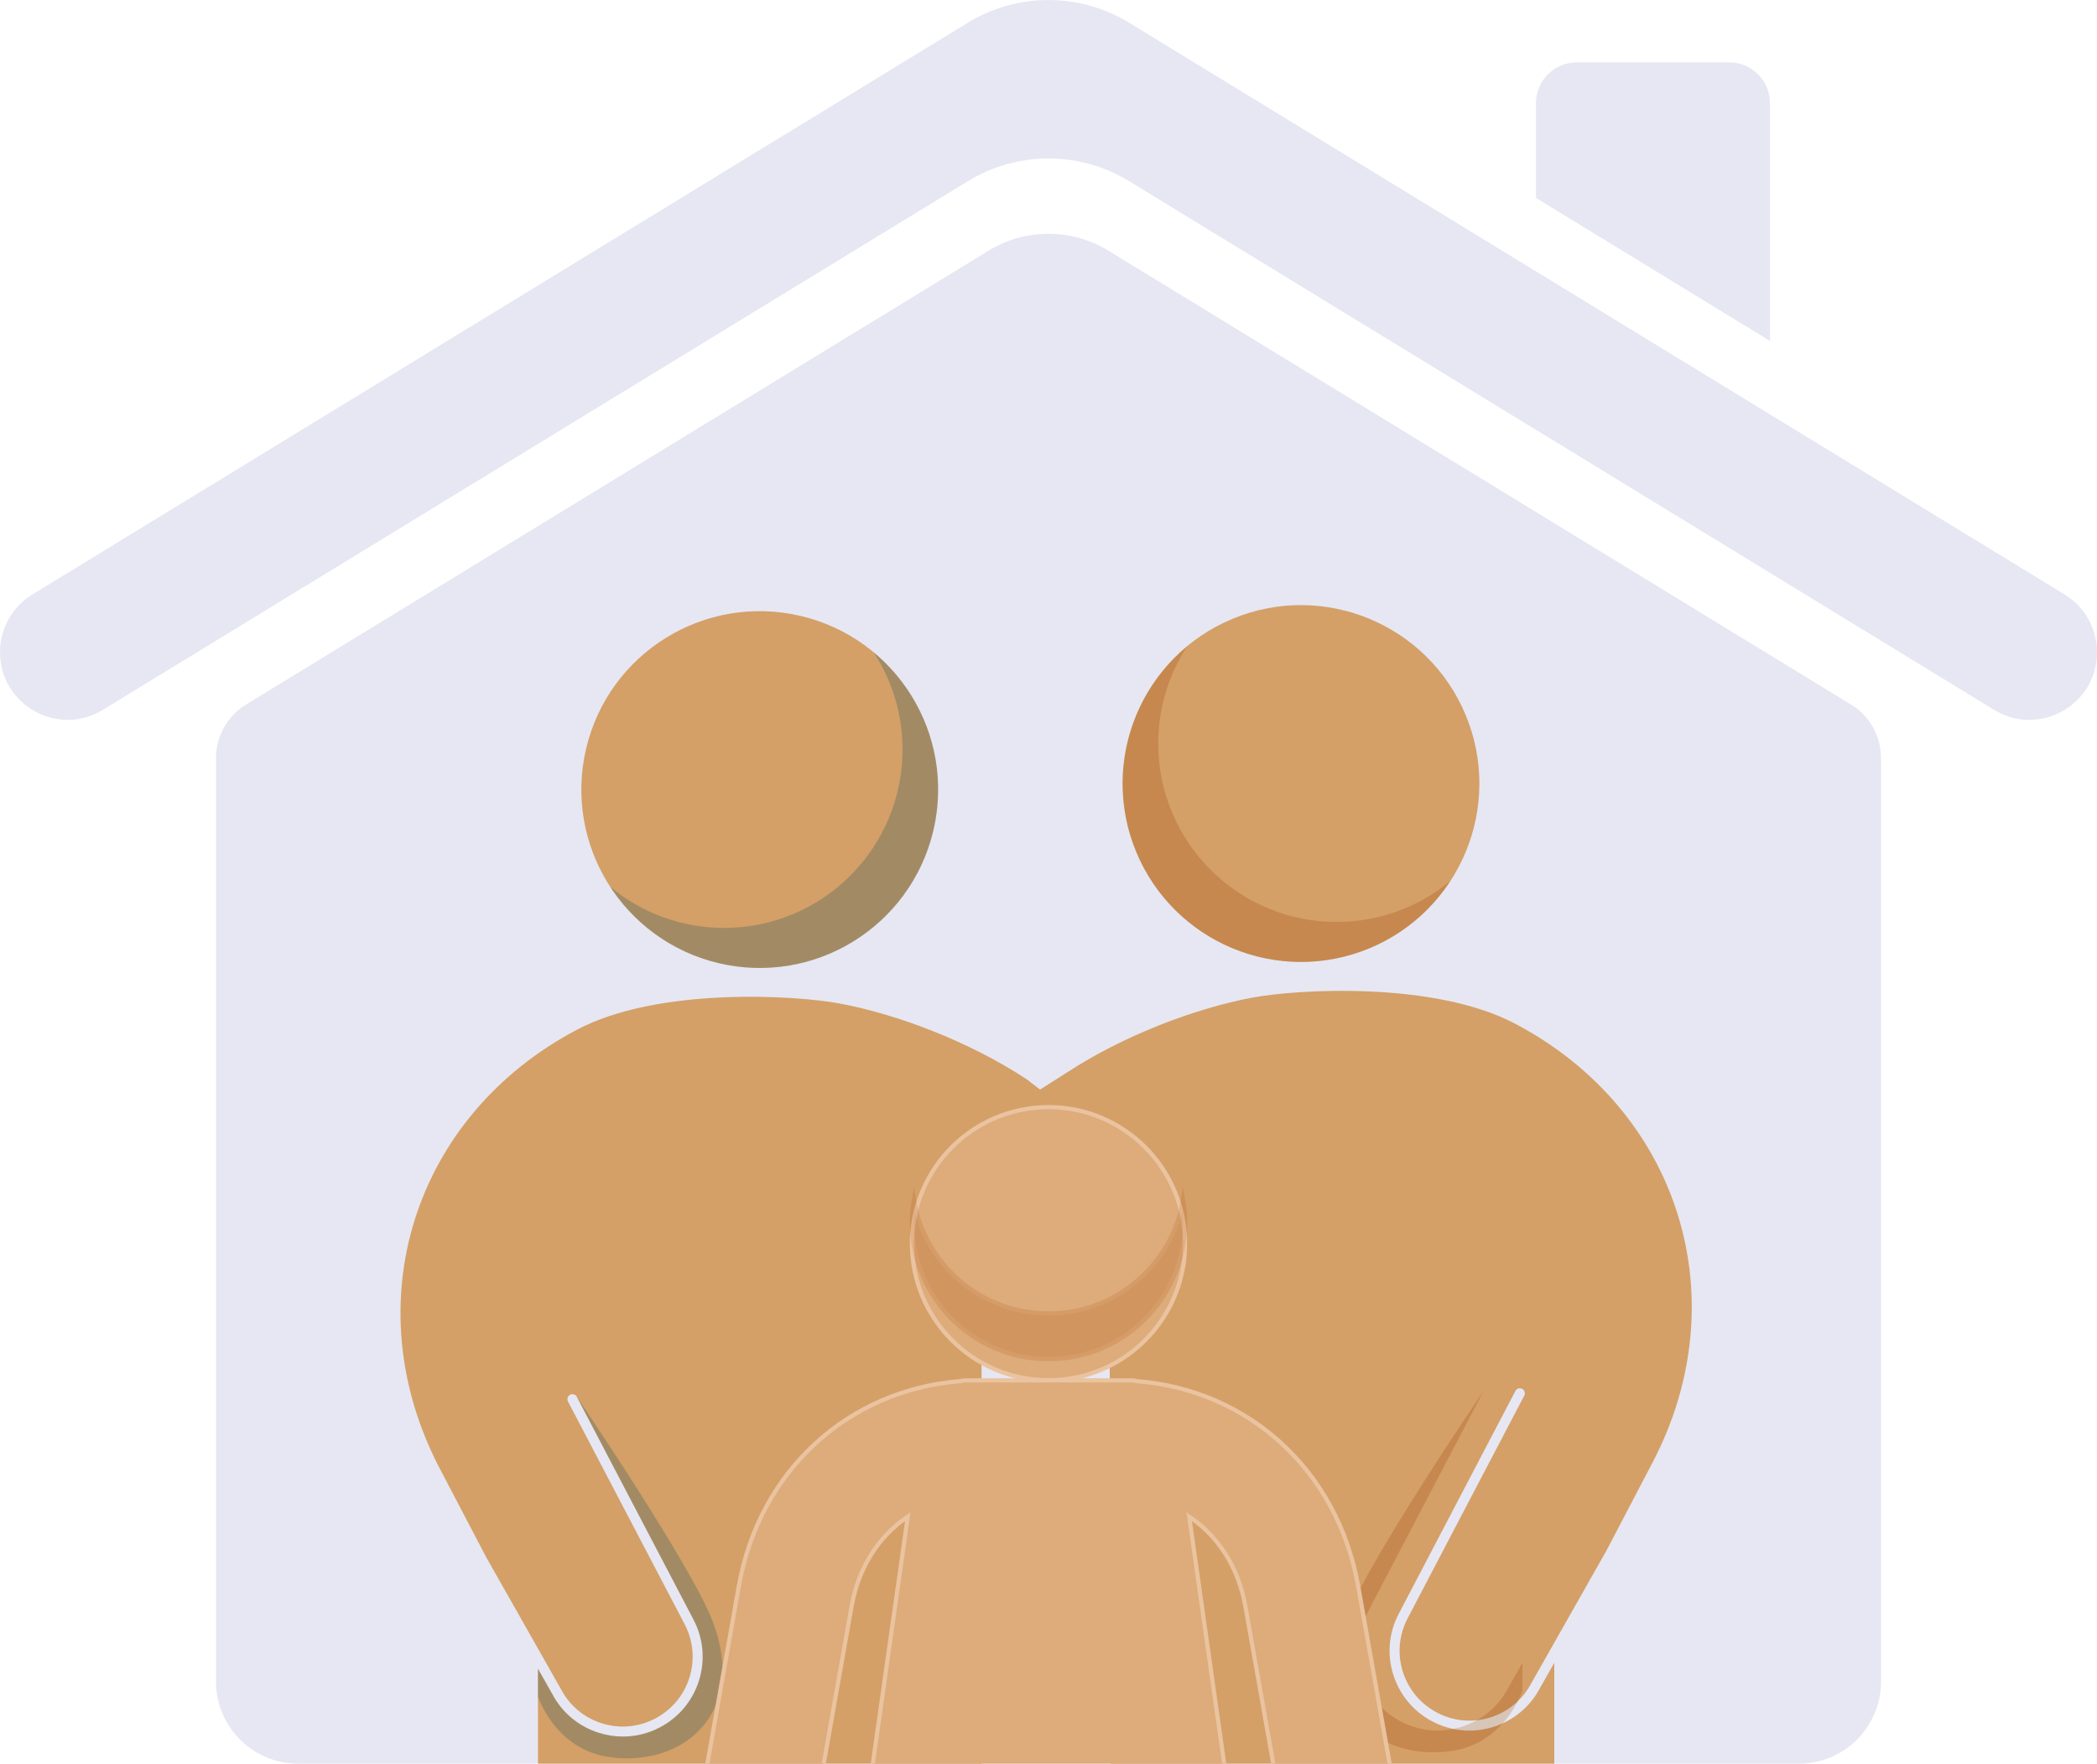
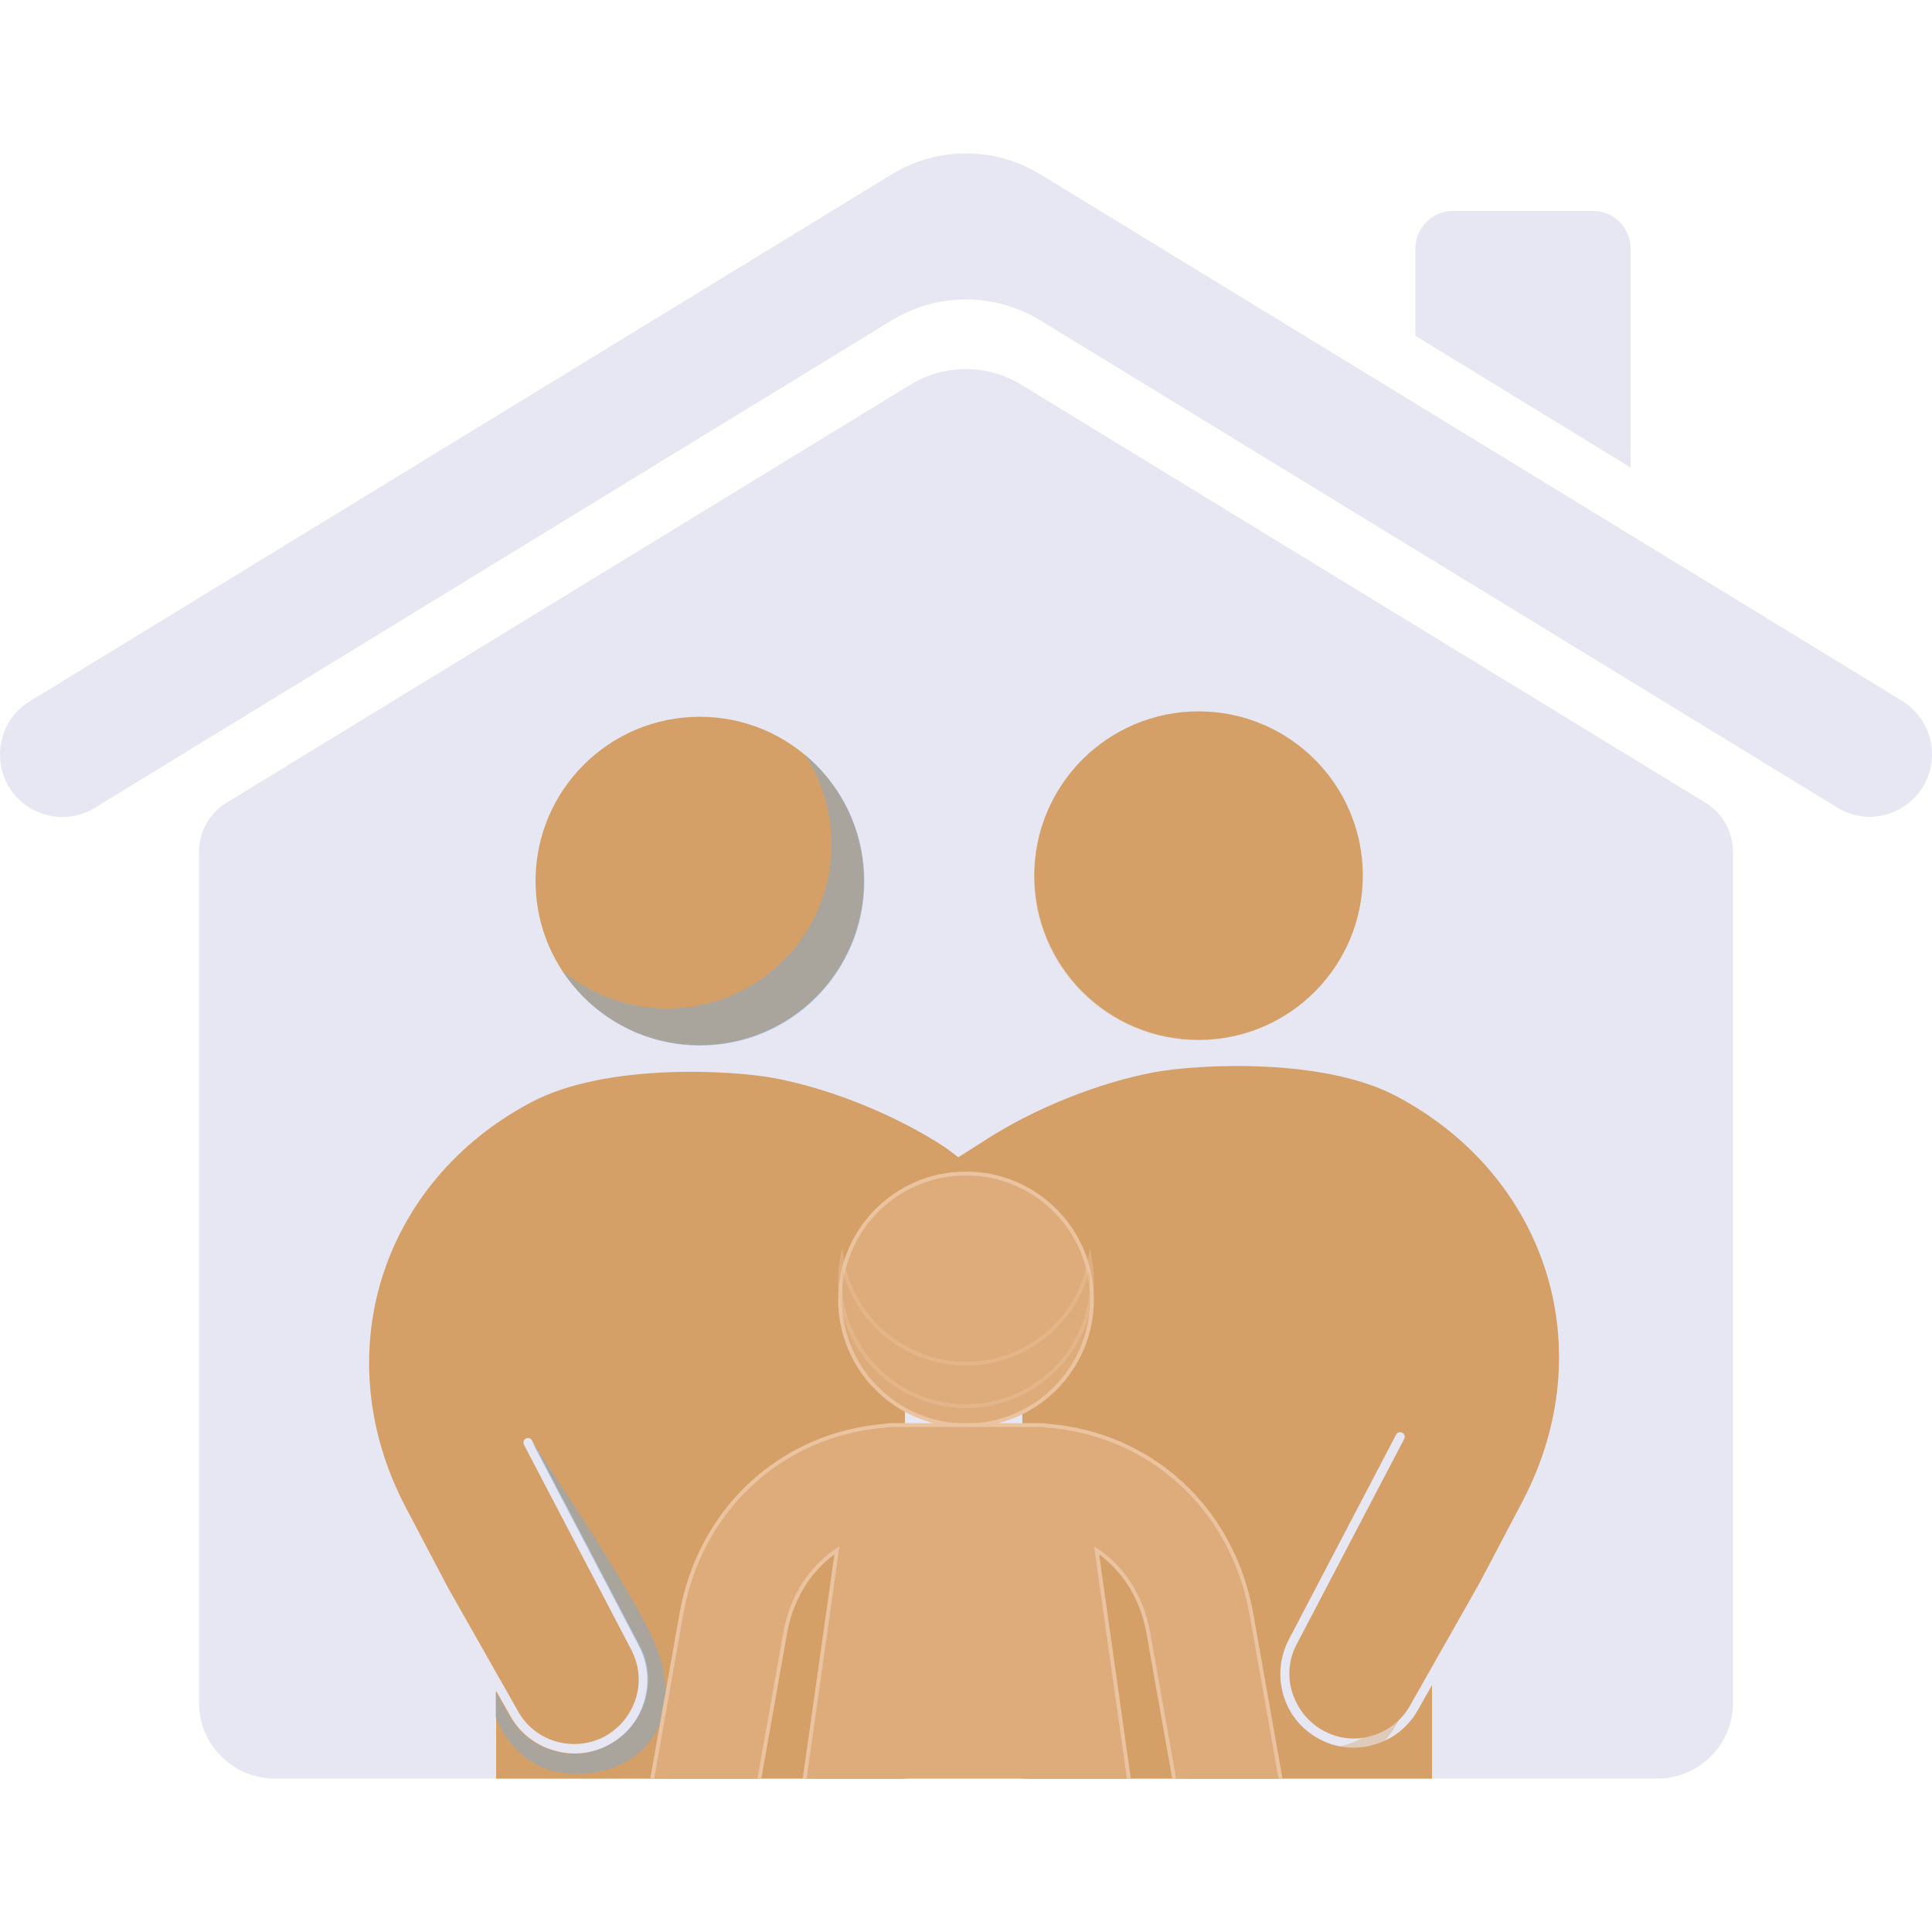
- <svg xmlns="http://www.w3.org/2000/svg" viewBox="0 0 500 420.52">
-   <defs>
-     <style>
-       .cls-1, .cls-2, .cls-3, .cls-4 {
-         mix-blend-mode: multiply;
-         opacity: .4;
-       }
- 
-       .cls-5, .cls-3 {
-         fill: #ddac7a;
-         stroke: #eac3a0;
-         stroke-miterlimit: 10;
-       }
- 
-       .cls-6, .cls-2 {
-         fill: #6aaded;
-       }
- 
-       .cls-7, .cls-4 {
-         fill: #d4a067;
-       }
- 
-       .cls-8 {
-         fill: #e6e7f2;
-       }
- 
-       .cls-9 {
-         isolation: isolate;
-       }
- 
-       .cls-10 {
-         clip-path: url(#clippath);
-       }
- 
-       .cls-11 {
-         fill: none;
-       }
-     </style>
-     <clipPath id="clippath">
-       <path class="cls-11" d="m441.34,167.99l-177.09-108.24c-8.75-5.35-19.75-5.35-28.5,0L58.66,167.99c-4.45,2.72-7.16,7.55-7.16,12.77v220.17c0,10.82,8.77,19.59,19.59,19.59h357.83c10.82,0,19.59-8.77,19.59-19.59v-220.17c0-5.21-2.71-10.05-7.16-12.77Z" />
-     </clipPath>
-   </defs>
-   <g class="cls-9">
-     <g id="Capa_2" data-name="Capa 2">
+ <svg xmlns="http://www.w3.org/2000/svg" xmlns:xlink="http://www.w3.org/1999/xlink" version="1.1" id="Capa_1" x="0px" y="0px" viewBox="0 0 500 500" style="enable-background:new 0 0 500 500;" xml:space="preserve">
+   <style type="text/css">
+ 	.st0{fill:#E6E7F2;}
+ 	.st1{clip-path:url(#SVGID_2_);}
+ 	.st2{fill:#D4A067;}
+ 	.st3{opacity:0.4;fill:#6AADED;enable-background:new    ;}
+ 	.st4{opacity:0.4;}
+ 	.st5{fill:#6AADED;}
+ 	.st6{opacity:0.4;fill:#D4A067;enable-background:new    ;}
+ 	.st7{fill:#DDAC7A;stroke:#EAC3A0;stroke-miterlimit:10;}
+ 	.st8{opacity:0.4;fill:#DDAC7A;stroke:#EAC3A0;stroke-miterlimit:10;enable-background:new    ;}
+ </style>
+   <g>
+     <g id="Capa_2_1_">
      <g id="OBJECTS">
        <g>
-           <path class="cls-8" d="m441.34,167.99l-177.09-108.24c-8.75-5.35-19.75-5.35-28.5,0L58.66,167.99c-4.45,2.72-7.16,7.55-7.16,12.77v220.17c0,10.82,8.77,19.59,19.59,19.59h357.83c10.82,0,19.59-8.77,19.59-19.59v-220.17c0-5.21-2.71-10.05-7.16-12.77Z" />
-           <path class="cls-8" d="m500,155.5c0-5.62-2.92-10.83-7.71-13.75L269.21,5.41c-11.79-7.21-26.63-7.21-38.43,0L7.71,141.75c-4.79,2.93-7.71,8.14-7.71,13.75h0c0,12.59,13.78,20.32,24.53,13.75L230.79,43.19c11.8-7.21,26.63-7.21,38.43,0l206.26,126.07c10.74,6.57,24.53-1.17,24.53-13.75h0Z" />
-           <path class="cls-8" d="m412.29,14.87h-36.32c-5.38,0-9.74,4.36-9.74,9.74v22.58l55.8,34.1V24.61c0-5.38-4.36-9.74-9.74-9.74Z" />
+           <path class="st0" d="M441.3,207.7L264.2,99.5c-8.8-5.3-19.8-5.3-28.5,0L58.7,207.7c-4.5,2.7-7.2,7.6-7.2,12.8v220.2      c0,10.8,8.8,19.6,19.6,19.6h357.8c10.8,0,19.6-8.8,19.6-19.6V220.5C448.5,215.3,445.8,210.4,441.3,207.7L441.3,207.7z" />
+           <path class="st0" d="M500,195.2c0-5.6-2.9-10.8-7.7-13.8L269.2,45.1c-11.8-7.2-26.6-7.2-38.4,0L7.7,181.5      c-4.8,2.9-7.7,8.1-7.7,13.8l0,0c0,12.6,13.8,20.3,24.5,13.8L230.8,82.9c11.8-7.2,26.6-7.2,38.4,0L475.5,209      C486.2,215.6,500,207.8,500,195.2L500,195.2L500,195.2z" />
+           <path class="st0" d="M412.3,54.6H376c-5.4,0-9.7,4.4-9.7,9.7v22.6L422,121V64.3C422,59,417.7,54.6,412.3,54.6z" />
        </g>
-         <g class="cls-10">
-           <g>
+         <g>
+           <defs>
+             <path id="SVGID_1_" d="M441.3,207.7L264.2,99.5c-8.8-5.3-19.8-5.3-28.5,0L58.7,207.7c-4.5,2.7-7.2,7.6-7.2,12.8v220.2       c0,10.8,8.8,19.6,19.6,19.6h357.8c10.8,0,19.6-8.8,19.6-19.6V220.5C448.5,215.3,445.8,210.4,441.3,207.7L441.3,207.7z" />
+           </defs>
+           <clipPath id="SVGID_2_">
+             <use xlink:href="#SVGID_1_" style="overflow:visible;" />
+           </clipPath>
+           <g class="st1">
            <g>
-               <circle class="cls-7" cx="181.15" cy="188.26" r="42.53" transform="translate(-43.69 321.32) rotate(-76.72)" />
-               <polygon class="cls-7" points="242.54 307.27 265.51 321.4 265.51 293.13 242.54 307.27" />
-               <path class="cls-7" d="m244.69,257.27c-13.7-9-30.88-15.46-44.43-17.99-10.73-2.01-43.34-3.97-62.68,6.23-39.1,20.63-53.22,65.51-32.71,104.67l11.06,21.12,17.8,31.41c2.08,3.98,5.56,6.87,9.8,8.2,4.24,1.32,8.75.92,12.69-1.15,3.94-2.06,6.84-5.54,8.17-9.78,1.33-4.24.92-8.75-1.14-12.69l-27.82-53.12c-.31-.58-.08-1.3.5-1.61.58-.3,1.3-.08,1.61.5l27.82,53.12c2.36,4.51,2.82,9.66,1.31,14.51-1.52,4.85-4.83,8.82-9.34,11.18-2.76,1.45-5.77,2.18-8.81,2.18-1.91,0-3.83-.29-5.7-.88-4.85-1.52-8.82-4.83-11.18-9.34l-3.37-5.95v33.17c0,10.98,8.9,19.88,19.88,19.88h66.01c10.98,0,19.88-8.9,19.88-19.88v-160.28l15.43-9.84-4.78-3.68Z" />
+               <g>
+                 <circle class="st2" cx="181.1" cy="228" r="42.5" />
+                 <polygon class="st2" points="242.5,347 265.5,361.1 265.5,332.9        " />
+                 <path class="st2" d="M244.7,297c-13.7-9-30.9-15.5-44.4-18c-10.7-2-43.3-4-62.7,6.2c-39.1,20.6-53.2,65.5-32.7,104.7         l11.1,21.1l17.8,31.4c2.1,4,5.6,6.9,9.8,8.2c4.2,1.3,8.8,0.9,12.7-1.1c3.9-2.1,6.8-5.5,8.2-9.8s0.9-8.8-1.1-12.7l-27.8-53.1         c-0.3-0.6-0.1-1.3,0.5-1.6c0.6-0.3,1.3-0.1,1.6,0.5l27.8,53.1c2.4,4.5,2.8,9.7,1.3,14.5c-1.5,4.9-4.8,8.8-9.3,11.2         c-2.8,1.5-5.8,2.2-8.8,2.2c-1.9,0-3.8-0.3-5.7-0.9c-4.9-1.5-8.8-4.8-11.2-9.3l-3.4-6v33.2c0,11,8.9,19.9,19.9,19.9h66         c11,0,19.9-8.9,19.9-19.9V310.5l15.4-9.8L244.7,297L244.7,297z" />
+               </g>
+               <g>
+                 <path class="st3" d="M208.3,195.3c4.3,6.7,6.9,14.6,6.9,23.2c0,23.5-19,42.5-42.5,42.5c-10.3,0-19.8-3.7-27.2-9.8         c7.6,11.7,20.7,19.4,35.7,19.4c23.5,0,42.5-19,42.5-42.5C223.7,214.8,217.7,203.1,208.3,195.3L208.3,195.3z" />
+                 <g class="st4">
+                   <path class="st5" d="M145.6,458.8c17.6,2.2,32.5-10.7,24.4-32.2c-5-13.4-32.5-53.7-32.5-53.7l27.8,53.1          c2.4,4.5,2.8,9.7,1.3,14.5c-1.5,4.9-4.8,8.8-9.3,11.2c-2.8,1.5-5.8,2.2-8.8,2.2c-1.9,0-3.8-0.3-5.7-0.9          c-4.9-1.5-8.8-4.8-11.2-9.3l-3.4-6v6.6C128.3,444.2,132.3,457,145.6,458.8L145.6,458.8z" />
+                 </g>
+               </g>
            </g>
            <g>
-               <path class="cls-2" d="m208.32,155.54c4.34,6.67,6.87,14.62,6.87,23.17,0,23.49-19.04,42.53-42.53,42.53-10.33,0-19.8-3.69-27.17-9.81,7.59,11.66,20.72,19.37,35.67,19.37,23.49,0,42.53-19.04,42.53-42.53,0-13.16-5.98-24.92-15.37-32.72Z" />
-               <g class="cls-1">
-                 <path class="cls-6" d="m145.6,419.01c17.56,2.24,32.5-10.69,24.42-32.21-5.03-13.39-32.48-53.73-32.48-53.73l27.82,53.12c2.36,4.51,2.82,9.66,1.31,14.51-1.52,4.85-4.83,8.82-9.34,11.18-2.76,1.45-5.77,2.18-8.81,2.18-1.91,0-3.83-.29-5.7-.88-4.85-1.52-8.82-4.83-11.18-9.34l-3.37-5.95v6.59s4.07,12.83,17.33,14.52Z" />
+               <circle class="st2" cx="310.2" cy="226.6" r="42.5" />
+               <path class="st2" d="M232.9,309.1V351l31.6-19.6l0.3,137.9c0,11,8.9,19.9,19.9,19.9h66c11,0,19.9-8.9,19.9-19.9v-33.2l-3.4,6        c-2.4,4.5-6.3,7.8-11.2,9.3c-1.9,0.6-3.8,0.9-5.7,0.9c-3,0-6-0.7-8.8-2.2c-4.5-2.4-7.8-6.3-9.3-11.2s-1-10,1.3-14.5l27.8-53.1        c0.3-0.6,1-0.8,1.6-0.5c0.6,0.3,0.8,1,0.5,1.6l-27.8,53.1c-2.1,3.9-2.5,8.5-1.1,12.7s4.2,7.7,8.2,9.8        c3.9,2.1,8.5,2.5,12.7,1.1c4.2-1.3,7.7-4.2,9.8-8.2l17.8-31.4l11.1-21.1c20.5-39.2,6.4-84-32.7-104.7        c-19.3-10.2-52-8.2-62.7-6.2c-13.5,2.5-30.7,9-44.4,18L232.9,309.1L232.9,309.1z" />
+               <g>
+                 <path class="st6" d="M283,193.9c-4.3,6.7-6.9,14.6-6.9,23.2c0,23.5,19,42.5,42.5,42.5c10.3,0,19.8-3.7,27.2-9.8         c-7.6,11.7-20.7,19.4-35.7,19.4c-23.5,0-42.5-19-42.5-42.5C267.7,213.4,273.7,201.7,283,193.9L283,193.9z" />
+                 <g class="st4">
+                   <path class="st2" d="M345.7,457.3c-17.6,2.2-32.5-10.7-24.4-32.2c5-13.4,32.5-53.7,32.5-53.7l-27.8,53.1          c-2.4,4.5-2.8,9.7-1.3,14.5c1.5,4.9,4.8,8.8,9.3,11.2c2.8,1.5,5.8,2.2,8.8,2.2c1.9,0,3.8-0.3,5.7-0.9          c4.9-1.5,8.8-4.8,11.2-9.3l3.4-6v6.6C363,442.8,358.9,455.6,345.7,457.3L345.7,457.3z" />
+                 </g>
              </g>
            </g>
+             <g>
+               <circle class="st7" cx="250" cy="336.3" r="32.6" />
+               <path class="st7" d="M331.9,463.1l-8-45.2c-4.9-27.8-26.3-46.7-52.5-48.9c-0.6-0.1-1.3-0.2-1.9-0.2h-38.8        c-0.6,0-1.3,0.1-1.9,0.2c-26.2,2.2-47.6,21.1-52.5,48.9l-8,45.2c-1.3,7.4,3.6,14.5,11.1,15.8c7.4,1.3,14.5-3.6,15.8-11.1        l8-45.2c1.7-9.4,6.6-16.8,13.4-21.4l-15.7,111.1c0,8.4,5.2,15.2,11.7,15.2h75.2c6.5,0,11.7-6.8,11.7-15.2l-15.7-111.1        c6.8,4.6,11.7,12,13.4,21.4l8,45.2c1.3,7.4,8.4,12.4,15.8,11.1C328.2,477.7,333.2,470.6,331.9,463.1L331.9,463.1z" />
+             </g>
+             <path class="st8" d="M282.1,325.8c-2.6,15.4-16,27.1-32.1,27.1s-29.5-11.7-32.1-27.1c-0.3,1.8-0.5,3.6-0.5,5.5       c0,18,14.6,32.6,32.6,32.6s32.6-14.6,32.6-32.6C282.6,329.4,282.4,327.6,282.1,325.8z" />
          </g>
-           <g>
-             <circle class="cls-7" cx="310.2" cy="186.82" r="42.53" transform="translate(-47.88 132.93) rotate(-22.5)" />
-             <path class="cls-7" d="m232.9,269.36v41.92l31.61-19.59.32,137.95c0,10.98,8.9,19.88,19.88,19.88h66.01c10.98,0,19.88-8.9,19.88-19.88v-33.17l-3.37,5.95c-2.36,4.5-6.33,7.82-11.18,9.34-1.87.59-3.79.88-5.7.88-3.03,0-6.04-.73-8.81-2.18-4.5-2.36-7.82-6.33-9.34-11.18-1.52-4.85-1.05-10,1.31-14.51l27.82-53.12c.3-.58,1.02-.8,1.61-.5.58.31.81,1.02.5,1.61l-27.82,53.12c-2.06,3.94-2.47,8.45-1.14,12.69,1.33,4.24,4.23,7.72,8.17,9.78,3.94,2.07,8.45,2.47,12.69,1.15,4.25-1.33,7.72-4.23,9.8-8.2l17.8-31.41,11.06-21.12c20.51-39.16,6.39-84.04-32.71-104.67-19.34-10.2-51.95-8.24-62.68-6.23-13.55,2.53-30.73,8.99-44.43,17.99l-21.27,13.52Z" />
-             <g>
-               <path class="cls-4" d="m283.04,154.12c-4.34,6.67-6.87,14.62-6.87,23.17,0,23.49,19.04,42.53,42.53,42.53,10.33,0,19.8-3.69,27.17-9.81-7.59,11.66-20.72,19.37-35.67,19.37-23.49,0-42.53-19.04-42.53-42.53,0-13.16,5.98-24.92,15.37-32.72Z" />
-               <g class="cls-1">
-                 <path class="cls-7" d="m345.69,417.57c-17.56,2.24-32.5-10.69-24.42-32.21,5.03-13.39,32.48-53.73,32.48-53.73l-27.82,53.12c-2.36,4.51-2.82,9.66-1.31,14.51,1.52,4.85,4.83,8.82,9.34,11.18,2.76,1.45,5.77,2.18,8.81,2.18,1.91,0,3.83-.29,5.7-.88,4.85-1.52,8.82-4.83,11.18-9.34l3.37-5.95v6.59s-4.07,12.83-17.33,14.52Z" />
-               </g>
-             </g>
-           </g>
-           <g>
-             <circle class="cls-5" cx="250" cy="296.54" r="32.56" />
-             <path class="cls-5" d="m331.85,423.41l-8.01-45.2c-4.92-27.75-26.26-46.71-52.51-48.87-.63-.13-1.26-.22-1.92-.22h-38.82c-.65,0-1.29.09-1.92.22-26.25,2.16-47.59,21.12-52.51,48.87l-8.01,45.2c-1.32,7.43,3.64,14.52,11.07,15.83,7.43,1.32,14.52-3.64,15.83-11.07l8.01-45.2c1.66-9.35,6.55-16.76,13.39-21.35l-15.73,111.11c0,8.4,5.23,15.22,11.69,15.22h75.18c6.46,0,11.69-6.81,11.69-15.22l-15.73-111.11c6.83,4.59,11.73,12,13.39,21.35l8.01,45.2c1.32,7.43,8.41,12.38,15.83,11.07,7.43-1.32,12.38-8.41,11.07-15.83Z" />
-           </g>
-           <path class="cls-3" d="m282.1,286.06c-2.6,15.38-15.98,27.11-32.1,27.11s-29.5-11.72-32.1-27.11c-.3,1.78-.46,3.6-.46,5.46,0,17.98,14.58,32.56,32.56,32.56s32.56-14.58,32.56-32.56c0-1.86-.16-3.68-.46-5.46Z" />
        </g>
      </g>
    </g>
  </g>
</svg>
